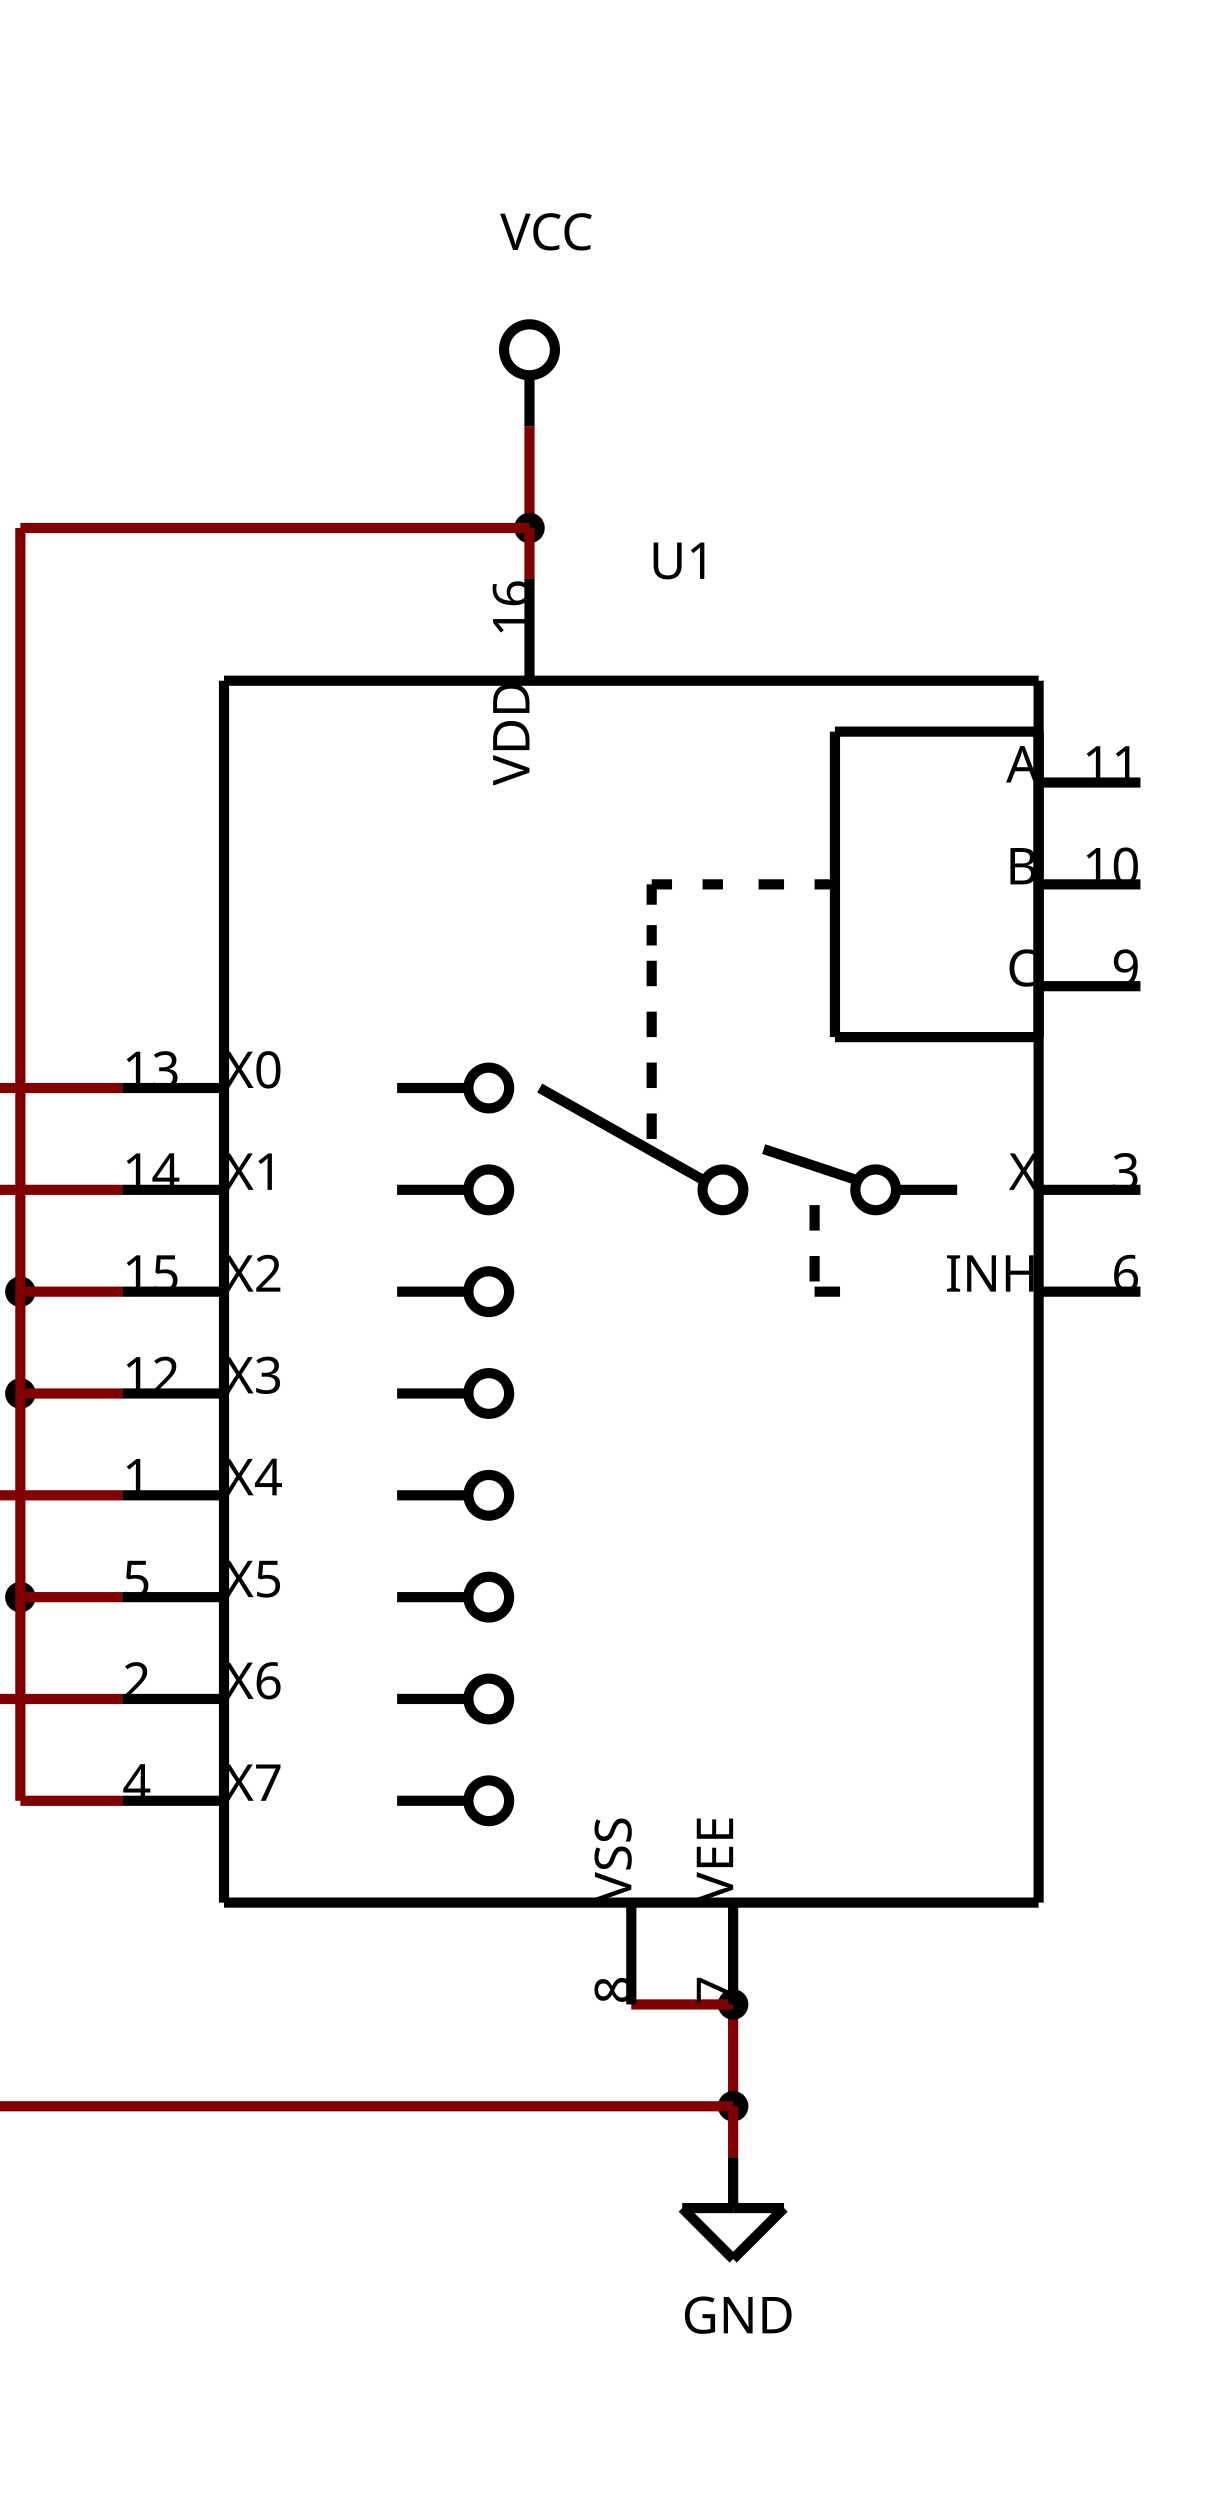
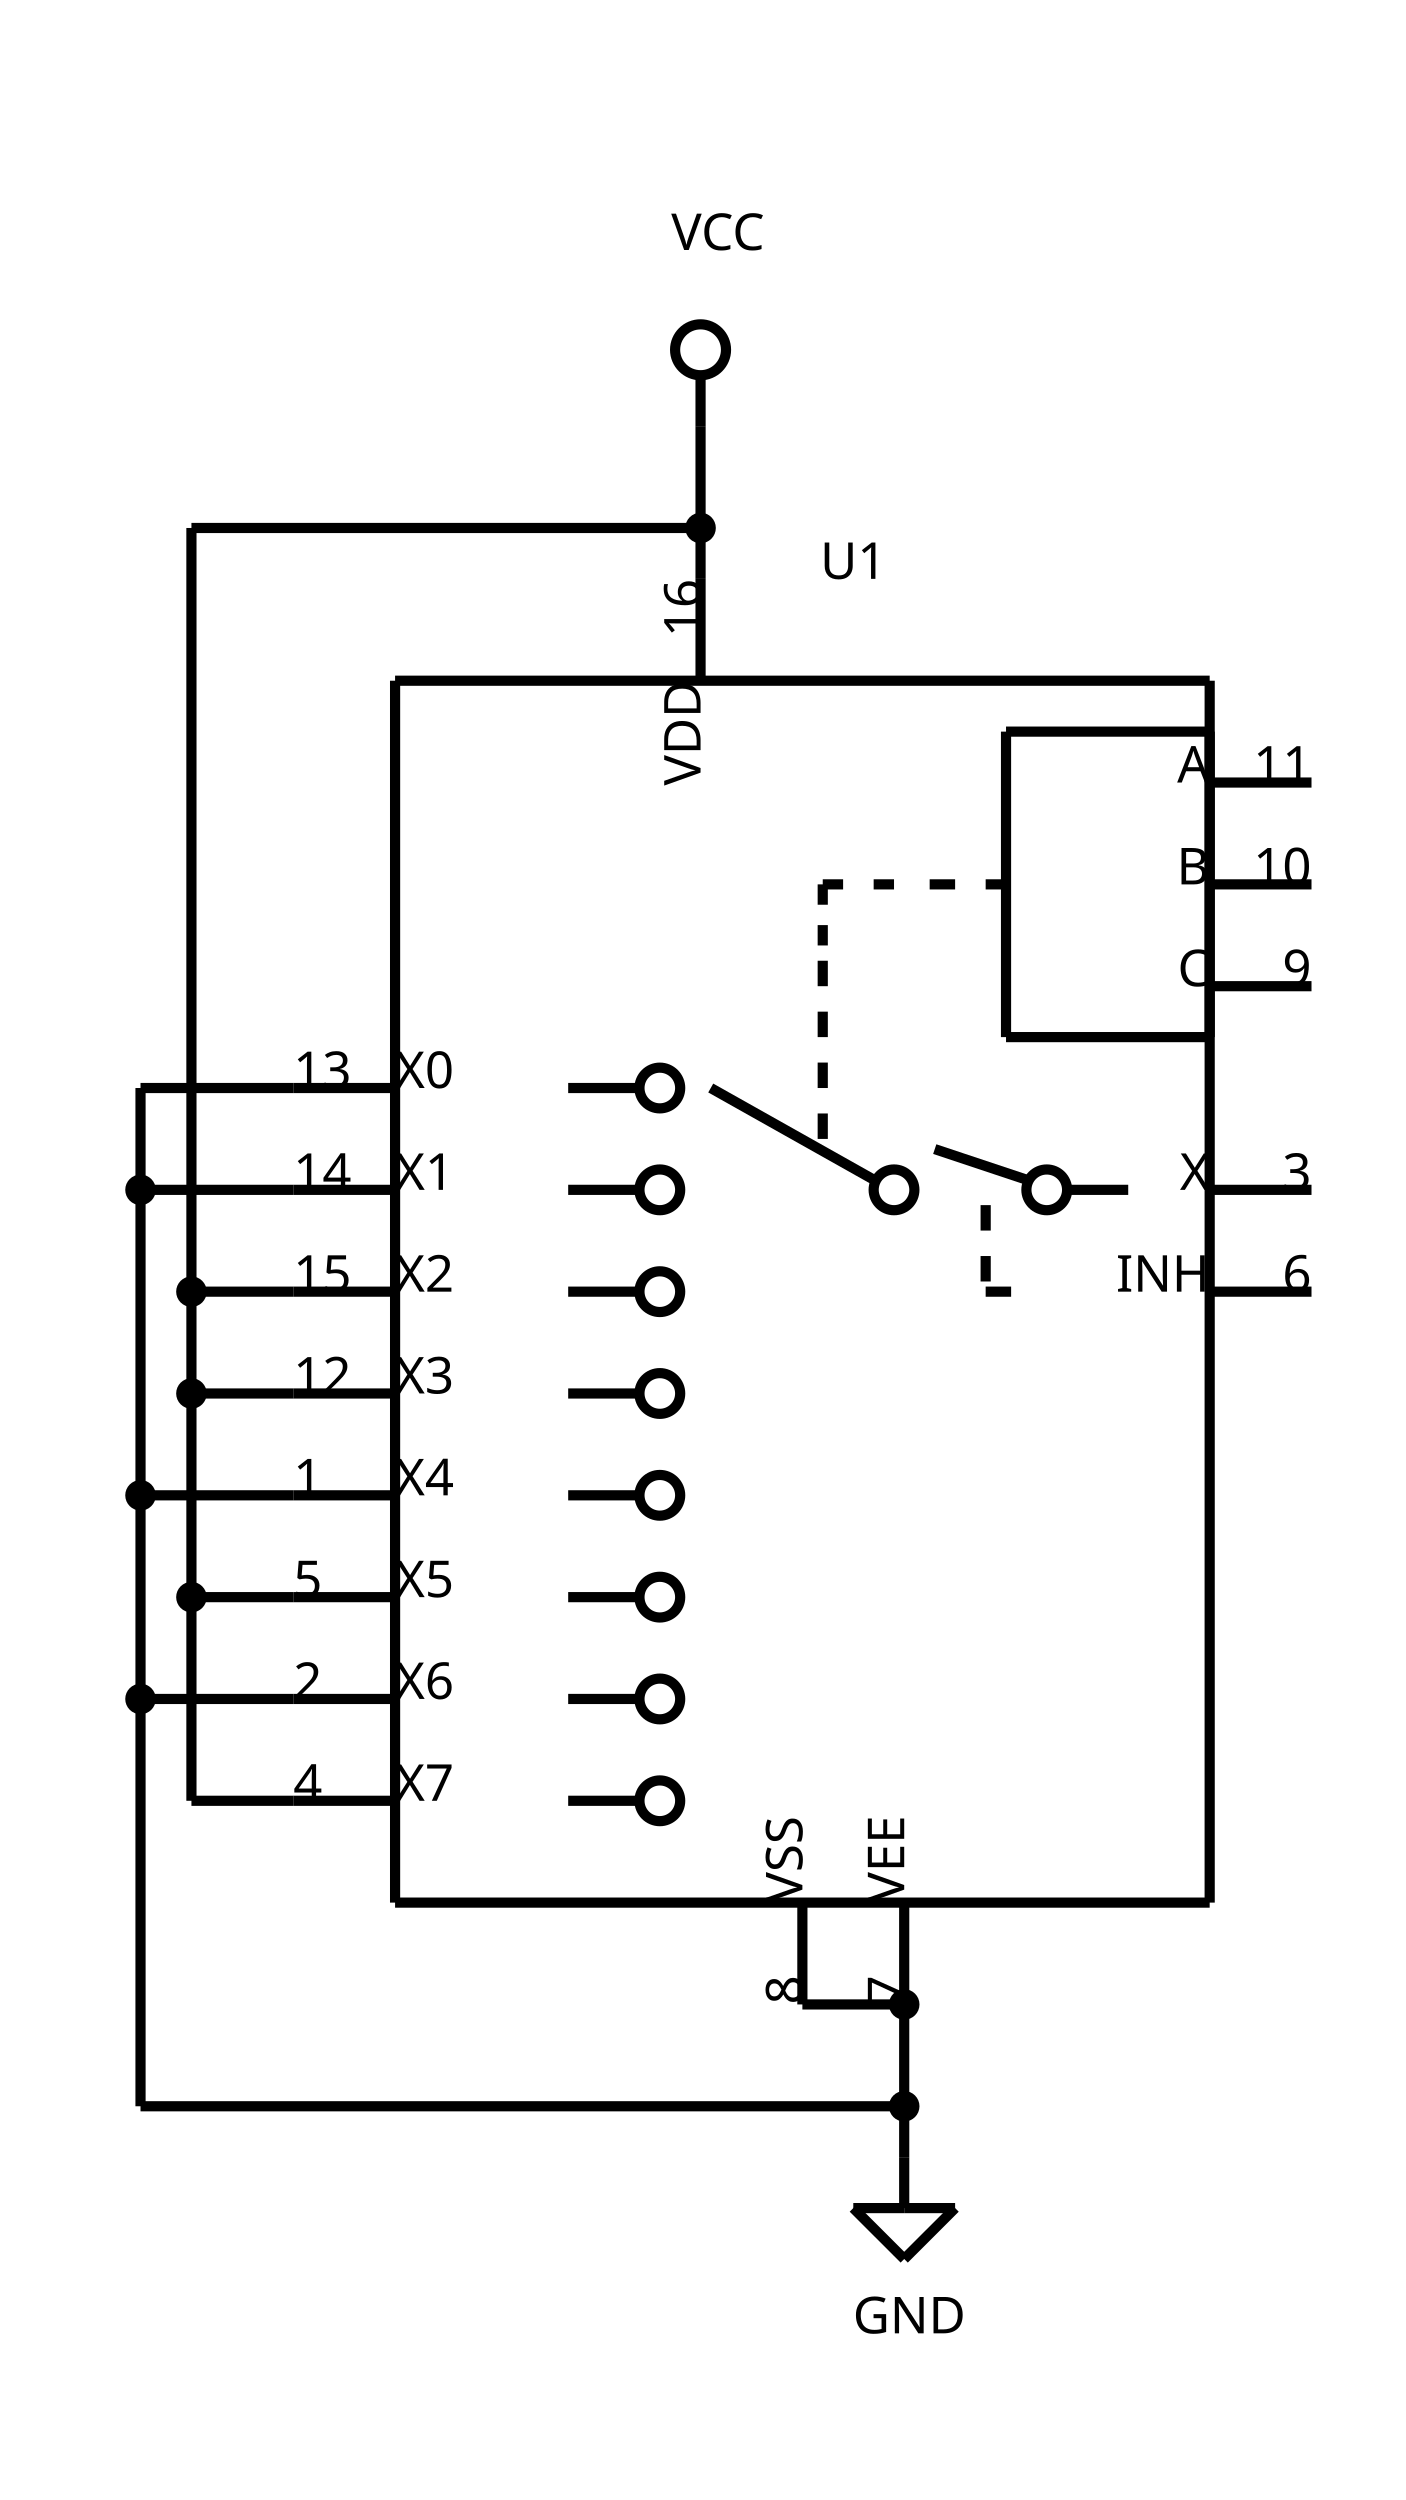
- <svg xmlns="http://www.w3.org/2000/svg" viewBox="5480.0 2331.48 1200.0 2455.2" font-family="Verdana, sans-serif" style="stroke-opacity:1;fill-opacity:1;">
-   <polyline points="6000, 2850 6000, 2750" stroke-width="10px" stroke="#800000" />
+ <svg xmlns="http://www.w3.org/2000/svg" viewBox="5312.0 2331.48 1380.0 2455.2" font-family="Verdana, sans-serif" style="stroke-opacity:1;fill-opacity:1;">
+   <polyline points="6000, 2850 6000, 2750" stroke-width="10px" stroke="#000000" />
  <circle r="10" cx="6000" cy="2850" fill="#000000" stroke-width="10px" stroke="#000000" />
  <circle r="10" cx="5500" cy="3600" fill="#000000" stroke-width="10px" stroke="#000000" />
-   <polyline points="5500, 2850 6000, 2850" stroke-width="10px" stroke="#800000" />
-   <polyline points="5500, 3600 5500, 2850" stroke-width="10px" stroke="#800000" />
-   <polyline points="6200, 4400 6200, 4300" stroke-width="10px" stroke="#800000" />
+   <polyline points="5500, 2850 6000, 2850" stroke-width="10px" stroke="#000000" />
+   <polyline points="5500, 3600 5500, 2850" stroke-width="10px" stroke="#000000" />
+   <polyline points="6200, 4400 6200, 4300" stroke-width="10px" stroke="#000000" />
  <circle r="10" cx="6200" cy="4400" fill="#000000" stroke-width="10px" stroke="#000000" />
  <circle r="10" cx="5450" cy="4000" fill="#000000" stroke-width="10px" stroke="#000000" />
-   <polyline points="5450, 4400 6200, 4400" stroke-width="10px" stroke="#800000" />
-   <polyline points="5450, 4000 5450, 4400" stroke-width="10px" stroke="#800000" />
-   <polyline points="5500, 4100 5600, 4100" stroke-width="10px" stroke="#800000" />
+   <polyline points="5450, 4400 6200, 4400" stroke-width="10px" stroke="#000000" />
+   <polyline points="5450, 4000 5450, 4400" stroke-width="10px" stroke="#000000" />
+   <polyline points="5500, 4100 5600, 4100" stroke-width="10px" stroke="#000000" />
  <circle r="10" cx="5500" cy="3900" fill="#000000" stroke-width="10px" stroke="#000000" />
-   <polyline points="5500, 3900 5500, 4100" stroke-width="10px" stroke="#800000" />
+   <polyline points="5500, 3900 5500, 4100" stroke-width="10px" stroke="#000000" />
  <circle r="10" cx="5500" cy="3700" fill="#000000" stroke-width="10px" stroke="#000000" />
-   <polyline points="5500, 3900 5600, 3900" stroke-width="10px" stroke="#800000" />
-   <polyline points="5500, 3700 5500, 3900" stroke-width="10px" stroke="#800000" />
-   <polyline points="5500, 3700 5600, 3700" stroke-width="10px" stroke="#800000" />
-   <polyline points="5500, 3600 5500, 3700" stroke-width="10px" stroke="#800000" />
-   <polyline points="5600, 3600 5500, 3600" stroke-width="10px" stroke="#800000" />
+   <polyline points="5500, 3900 5600, 3900" stroke-width="10px" stroke="#000000" />
+   <polyline points="5500, 3700 5500, 3900" stroke-width="10px" stroke="#000000" />
+   <polyline points="5500, 3700 5600, 3700" stroke-width="10px" stroke="#000000" />
+   <polyline points="5500, 3600 5500, 3700" stroke-width="10px" stroke="#000000" />
+   <polyline points="5600, 3600 5500, 3600" stroke-width="10px" stroke="#000000" />
  <circle r="10" cx="5450" cy="3800" fill="#000000" stroke-width="10px" stroke="#000000" />
-   <polyline points="5450, 4000 5600, 4000" stroke-width="10px" stroke="#800000" />
-   <polyline points="5450, 3800 5450, 4000" stroke-width="10px" stroke="#800000" />
+   <polyline points="5450, 4000 5600, 4000" stroke-width="10px" stroke="#000000" />
+   <polyline points="5450, 3800 5450, 4000" stroke-width="10px" stroke="#000000" />
  <circle r="10" cx="5450" cy="3500" fill="#000000" stroke-width="10px" stroke="#000000" />
-   <polyline points="5450, 3800 5600, 3800" stroke-width="10px" stroke="#800000" />
-   <polyline points="5450, 3500 5450, 3800" stroke-width="10px" stroke="#800000" />
-   <polyline points="5450, 3500 5600, 3500" stroke-width="10px" stroke="#800000" />
-   <polyline points="5450, 3400 5450, 3500" stroke-width="10px" stroke="#800000" />
-   <polyline points="5600, 3400 5450, 3400" stroke-width="10px" stroke="#800000" />
-   <polyline points="6000, 2900 6000, 2850" stroke-width="10px" stroke="#800000" />
+   <polyline points="5450, 3800 5600, 3800" stroke-width="10px" stroke="#000000" />
+   <polyline points="5450, 3500 5450, 3800" stroke-width="10px" stroke="#000000" />
+   <polyline points="5450, 3500 5600, 3500" stroke-width="10px" stroke="#000000" />
+   <polyline points="5450, 3400 5450, 3500" stroke-width="10px" stroke="#000000" />
+   <polyline points="5600, 3400 5450, 3400" stroke-width="10px" stroke="#000000" />
+   <polyline points="6000, 2900 6000, 2850" stroke-width="10px" stroke="#000000" />
  <circle r="10" cx="6200" cy="4300" fill="#000000" stroke-width="10px" stroke="#000000" />
-   <polyline points="6100, 4300 6200, 4300" stroke-width="10px" stroke="#800000" />
-   <polyline points="6200, 4450 6200, 4400" stroke-width="10px" stroke="#800000" />
+   <polyline points="6100, 4300 6200, 4300" stroke-width="10px" stroke="#000000" />
+   <polyline points="6200, 4450 6200, 4400" stroke-width="10px" stroke="#000000" />
  <text x="6205" y="4623" font-size="50" text-anchor="middle" transform="rotate(0 6205 4623)" fill="#000000">GND</text>
  <polyline points="6150, 4500 6200, 4500" stroke-width="10px" stroke="#000000" />
  <polyline points="6200, 4550 6150, 4500" stroke-width="10px" stroke="#000000" />
  <polyline points="6250, 4500 6200, 4550" stroke-width="10px" stroke="#000000" />
  <polyline points="6200, 4500 6250, 4500" stroke-width="10px" stroke="#000000" />
  <polyline points="6200, 4450 6200, 4500" stroke-width="10px" stroke="#000000" />
  <text x="6017" y="2577" font-size="50" text-anchor="middle" transform="rotate(0 6017 2577)" fill="#000000">VCC</text>
  <polyline points="6000, 2750 6000, 2700" stroke-width="10px" stroke="#000000" />
  <circle r="25" cx="6000" cy="2675" fill="none" stroke-width="10px" stroke="#000000" />
  <text x="6150" y="2900" font-size="50" text-anchor="middle" transform="rotate(0 6150 2900)" fill="#000000">U1</text>
  <text x="6600" y="3300" font-size="50" text-anchor="end" transform="rotate(0 6600 3300)" fill="#000000">9</text>
  <text x="6500" y="3300" font-size="50" text-anchor="end" transform="rotate(0 6500 3300)" fill="#000000">C</text>
  <polyline points="6500, 3300 6600, 3300" stroke-width="10px" stroke="#000000" />
  <text x="6100" y="4300" font-size="50" text-anchor="start" transform="rotate(-90 6100 4300)" fill="#000000">8</text>
  <text x="6100" y="4200" font-size="50" text-anchor="start" transform="rotate(-90 6100 4200)" fill="#000000">VSS</text>
  <polyline points="6100, 4200 6100, 4300" stroke-width="10px" stroke="#000000" />
  <text x="6200" y="4300" font-size="50" text-anchor="start" transform="rotate(-90 6200 4300)" fill="#000000">7</text>
  <text x="6200" y="4200" font-size="50" text-anchor="start" transform="rotate(-90 6200 4200)" fill="#000000">VEE</text>
  <polyline points="6200, 4200 6200, 4300" stroke-width="10px" stroke="#000000" />
  <text x="6600" y="3600" font-size="50" text-anchor="end" transform="rotate(0 6600 3600)" fill="#000000">6</text>
  <text x="6500" y="3600" font-size="50" text-anchor="end" transform="rotate(0 6500 3600)" fill="#000000">INH</text>
  <polyline points="6500, 3600 6600, 3600" stroke-width="10px" stroke="#000000" />
  <text x="5600" y="3900" font-size="50" text-anchor="start" transform="rotate(0 5600 3900)" fill="#000000">5</text>
  <text x="5700" y="3900" font-size="50" text-anchor="start" transform="rotate(0 5700 3900)" fill="#000000">X5</text>
  <polyline points="5700, 3900 5600, 3900" stroke-width="10px" stroke="#000000" />
  <text x="5600" y="4100" font-size="50" text-anchor="start" transform="rotate(0 5600 4100)" fill="#000000">4</text>
  <text x="5700" y="4100" font-size="50" text-anchor="start" transform="rotate(0 5700 4100)" fill="#000000">X7</text>
  <polyline points="5700, 4100 5600, 4100" stroke-width="10px" stroke="#000000" />
  <text x="6600" y="3500" font-size="50" text-anchor="end" transform="rotate(0 6600 3500)" fill="#000000">3</text>
  <text x="6500" y="3500" font-size="50" text-anchor="end" transform="rotate(0 6500 3500)" fill="#000000">X</text>
  <polyline points="6500, 3500 6600, 3500" stroke-width="10px" stroke="#000000" />
  <text x="5600" y="4000" font-size="50" text-anchor="start" transform="rotate(0 5600 4000)" fill="#000000">2</text>
  <text x="5700" y="4000" font-size="50" text-anchor="start" transform="rotate(0 5700 4000)" fill="#000000">X6</text>
  <polyline points="5700, 4000 5600, 4000" stroke-width="10px" stroke="#000000" />
  <text x="6000" y="2900" font-size="50" text-anchor="end" transform="rotate(-90 6000 2900)" fill="#000000">16</text>
  <text x="6000" y="3000" font-size="50" text-anchor="end" transform="rotate(-90 6000 3000)" fill="#000000">VDD</text>
  <polyline points="6000, 3000 6000, 2900" stroke-width="10px" stroke="#000000" />
  <text x="5600" y="3600" font-size="50" text-anchor="start" transform="rotate(0 5600 3600)" fill="#000000">15</text>
  <text x="5700" y="3600" font-size="50" text-anchor="start" transform="rotate(0 5700 3600)" fill="#000000">X2</text>
  <polyline points="5700, 3600 5600, 3600" stroke-width="10px" stroke="#000000" />
  <text x="5600" y="3500" font-size="50" text-anchor="start" transform="rotate(0 5600 3500)" fill="#000000">14</text>
  <text x="5700" y="3500" font-size="50" text-anchor="start" transform="rotate(0 5700 3500)" fill="#000000">X1</text>
  <polyline points="5700, 3500 5600, 3500" stroke-width="10px" stroke="#000000" />
  <text x="5600" y="3400" font-size="50" text-anchor="start" transform="rotate(0 5600 3400)" fill="#000000">13</text>
  <text x="5700" y="3400" font-size="50" text-anchor="start" transform="rotate(0 5700 3400)" fill="#000000">X0</text>
  <polyline points="5700, 3400 5600, 3400" stroke-width="10px" stroke="#000000" />
  <text x="5600" y="3700" font-size="50" text-anchor="start" transform="rotate(0 5600 3700)" fill="#000000">12</text>
  <text x="5700" y="3700" font-size="50" text-anchor="start" transform="rotate(0 5700 3700)" fill="#000000">X3</text>
  <polyline points="5700, 3700 5600, 3700" stroke-width="10px" stroke="#000000" />
  <text x="6600" y="3100" font-size="50" text-anchor="end" transform="rotate(0 6600 3100)" fill="#000000">11</text>
  <text x="6500" y="3100" font-size="50" text-anchor="end" transform="rotate(0 6500 3100)" fill="#000000">A</text>
  <polyline points="6500, 3100 6600, 3100" stroke-width="10px" stroke="#000000" />
  <text x="6600" y="3200" font-size="50" text-anchor="end" transform="rotate(0 6600 3200)" fill="#000000">10</text>
  <text x="6500" y="3200" font-size="50" text-anchor="end" transform="rotate(0 6500 3200)" fill="#000000">B</text>
  <polyline points="6500, 3200 6600, 3200" stroke-width="10px" stroke="#000000" />
  <text x="5600" y="3800" font-size="50" text-anchor="start" transform="rotate(0 5600 3800)" fill="#000000">1</text>
  <text x="5700" y="3800" font-size="50" text-anchor="start" transform="rotate(0 5700 3800)" fill="#000000">X4</text>
  <polyline points="5700, 3800 5600, 3800" stroke-width="10px" stroke="#000000" />
  <polyline points="5940, 3400 5870, 3400" stroke-width="10px" stroke="#000000" />
  <polyline points="5940, 3500 5870, 3500" stroke-width="10px" stroke="#000000" />
  <polyline points="5940, 3600 5870, 3600" stroke-width="10px" stroke="#000000" />
  <polyline points="5940, 3700 5870, 3700" stroke-width="10px" stroke="#000000" />
  <polyline points="5940, 3800 5870, 3800" stroke-width="10px" stroke="#000000" />
  <polyline points="5940, 3900 5870, 3900" stroke-width="10px" stroke="#000000" />
  <polyline points="5940, 4000 5870, 4000" stroke-width="10px" stroke="#000000" />
  <polyline points="5940, 4100 5870, 4100" stroke-width="10px" stroke="#000000" />
  <polyline points="6120, 3200 6140, 3200" stroke-width="10px" stroke="#000000" />
  <polyline points="6120, 3220 6120, 3200" stroke-width="10px" stroke="#000000" />
  <polyline points="6120, 3260 6120, 3240" stroke-width="10px" stroke="#000000" />
  <polyline points="6120, 3300 6120, 3275" stroke-width="10px" stroke="#000000" />
  <polyline points="6120, 3350 6120, 3325" stroke-width="10px" stroke="#000000" />
  <polyline points="6120, 3400 6120, 3375" stroke-width="10px" stroke="#000000" />
  <polyline points="6120, 3450 6120, 3425" stroke-width="10px" stroke="#000000" />
  <polyline points="6170, 3200 6190, 3200" stroke-width="10px" stroke="#000000" />
  <polyline points="6170, 3490 6010, 3400" stroke-width="10px" stroke="#000000" />
  <polyline points="6250, 3200 6225, 3200" stroke-width="10px" stroke="#000000" />
  <polyline points="6280, 3200 6300, 3200" stroke-width="10px" stroke="#000000" />
  <polyline points="6280, 3540 6280, 3515" stroke-width="10px" stroke="#000000" />
  <polyline points="6280, 3590 6280, 3565" stroke-width="10px" stroke="#000000" />
  <polyline points="6280, 3600 6305, 3600" stroke-width="10px" stroke="#000000" />
  <polyline points="6320, 3490 6230, 3460" stroke-width="10px" stroke="#000000" />
  <polyline points="6420, 3500 6360, 3500" stroke-width="10px" stroke="#000000" />
  <polyline points="5700, 3000 6500, 3000" stroke-width="10px" stroke="#000000" />
  <polyline points="5700, 4200 5700, 3000" stroke-width="10px" stroke="#000000" />
  <polyline points="6500, 4200 5700, 4200" stroke-width="10px" stroke="#000000" />
  <polyline points="6500, 3000 6500, 4200" stroke-width="10px" stroke="#000000" />
  <polyline points="6300, 3350 6500, 3350" stroke-width="10px" stroke="#000000" />
  <polyline points="6300, 3050 6300, 3350" stroke-width="10px" stroke="#000000" />
  <polyline points="6500, 3050 6300, 3050" stroke-width="10px" stroke="#000000" />
  <polyline points="6500, 3350 6500, 3050" stroke-width="10px" stroke="#000000" />
  <circle r="20" cx="5960" cy="3400" fill="none" stroke-width="10px" stroke="#000000" />
  <circle r="20" cx="5960" cy="3500" fill="none" stroke-width="10px" stroke="#000000" />
  <circle r="20" cx="5960" cy="3600" fill="none" stroke-width="10px" stroke="#000000" />
  <circle r="20" cx="5960" cy="3700" fill="none" stroke-width="10px" stroke="#000000" />
  <circle r="20" cx="5960" cy="3800" fill="none" stroke-width="10px" stroke="#000000" />
  <circle r="20" cx="5960" cy="3900" fill="none" stroke-width="10px" stroke="#000000" />
  <circle r="20" cx="5960" cy="4000" fill="none" stroke-width="10px" stroke="#000000" />
  <circle r="20" cx="5960" cy="4100" fill="none" stroke-width="10px" stroke="#000000" />
  <circle r="20" cx="6190" cy="3500" fill="none" stroke-width="10px" stroke="#000000" />
  <circle r="20" cx="6340" cy="3500" fill="none" stroke-width="10px" stroke="#000000" />
</svg>
